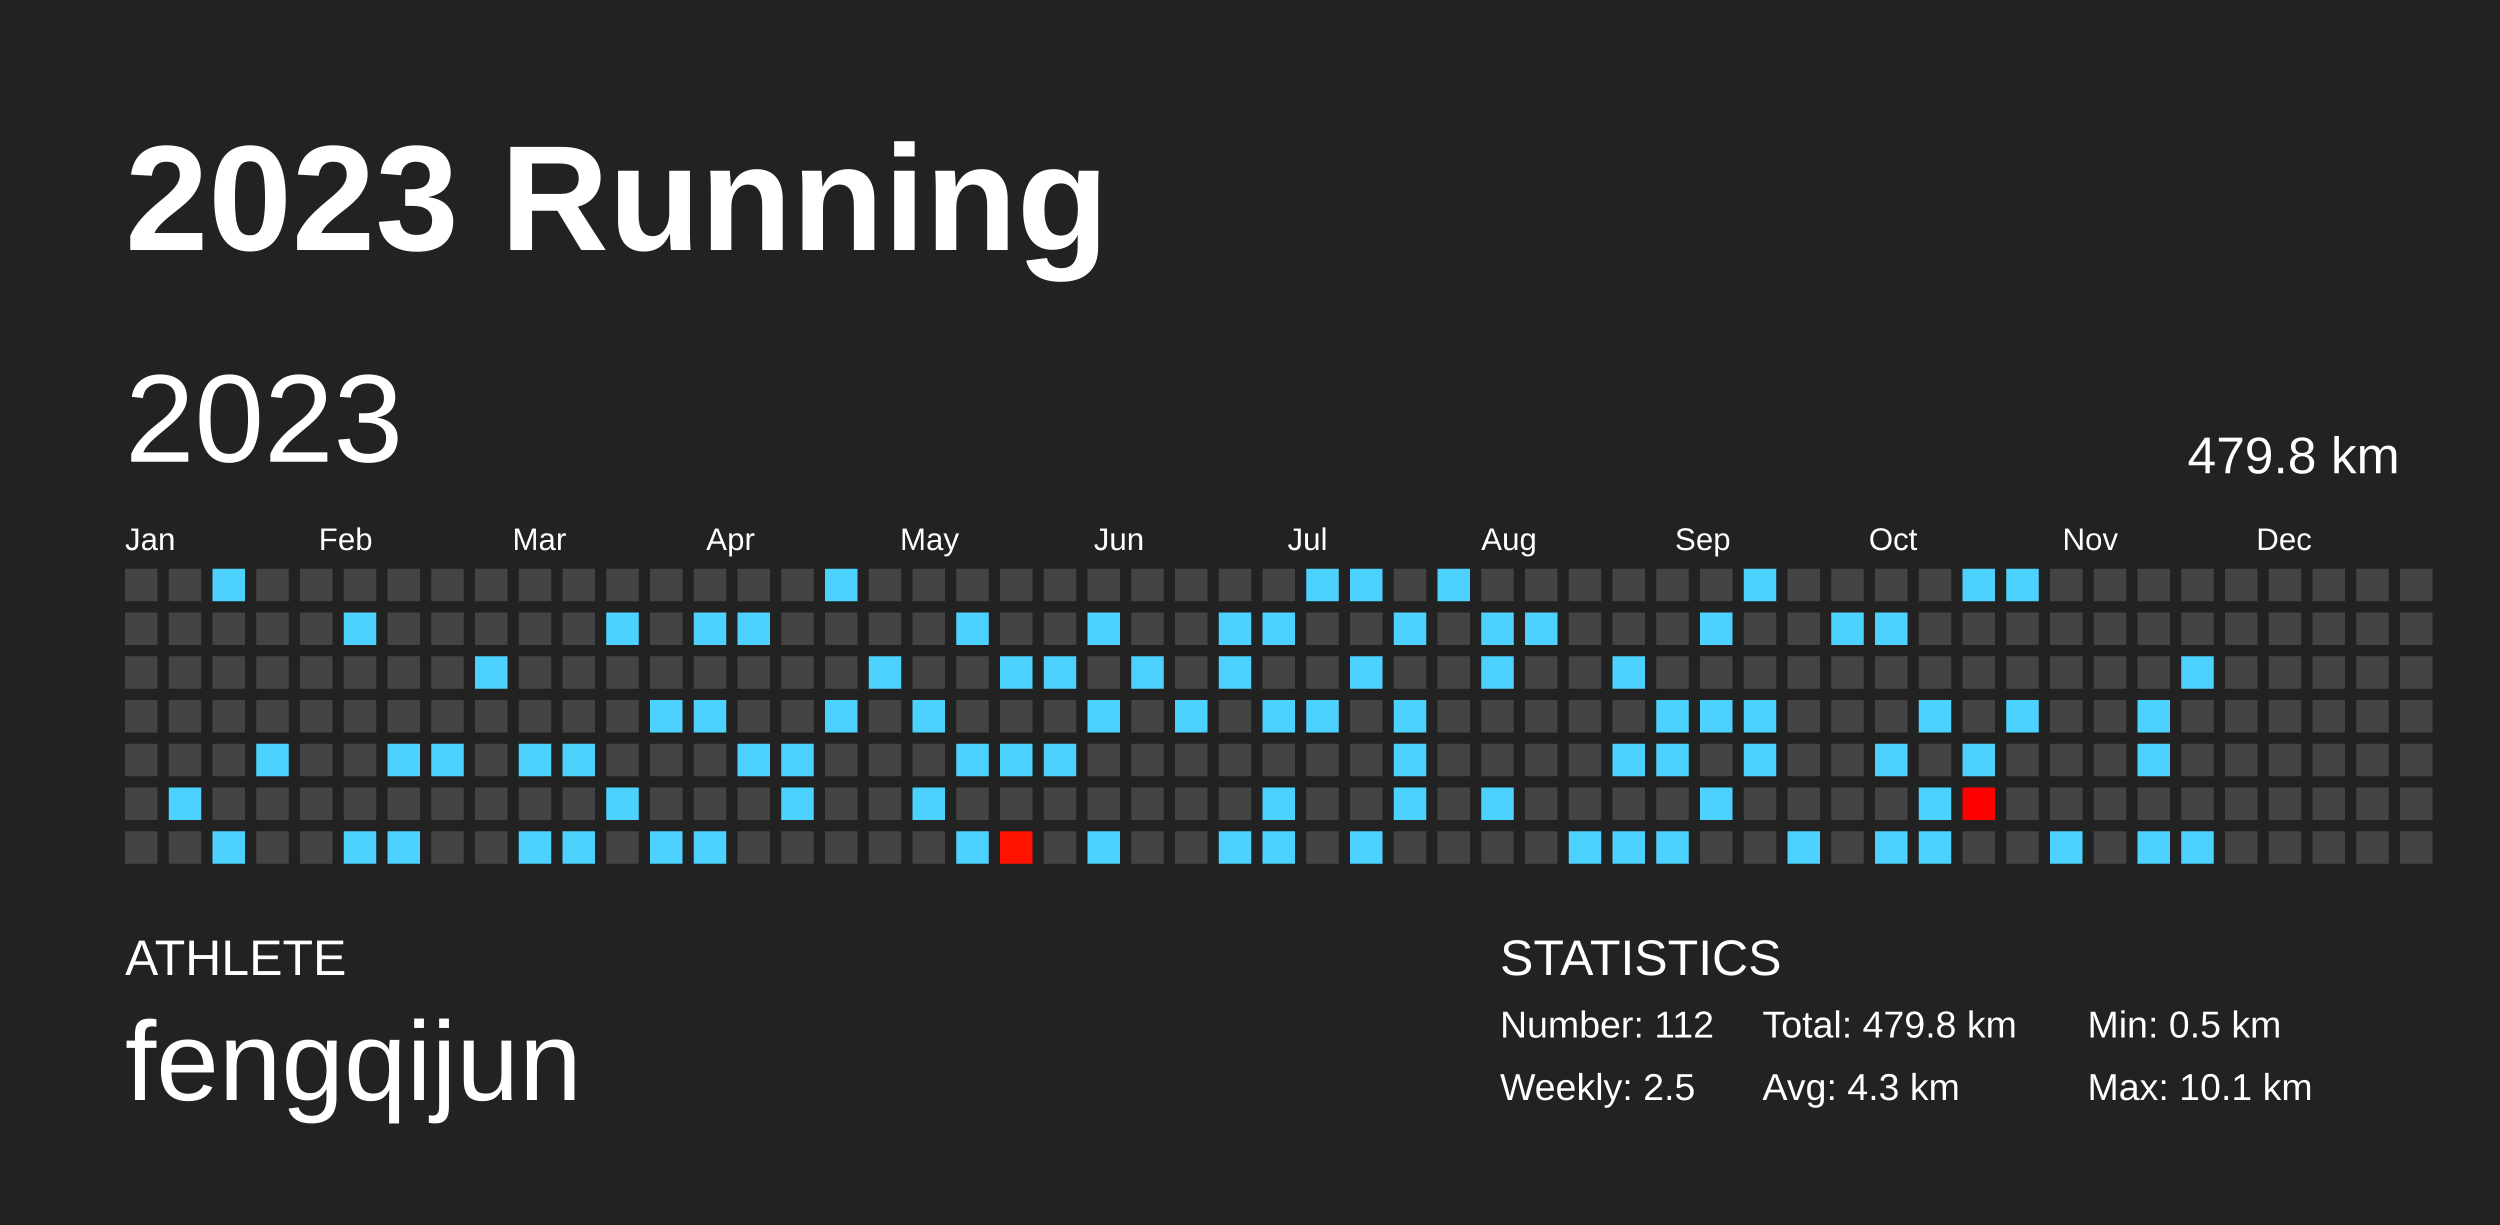
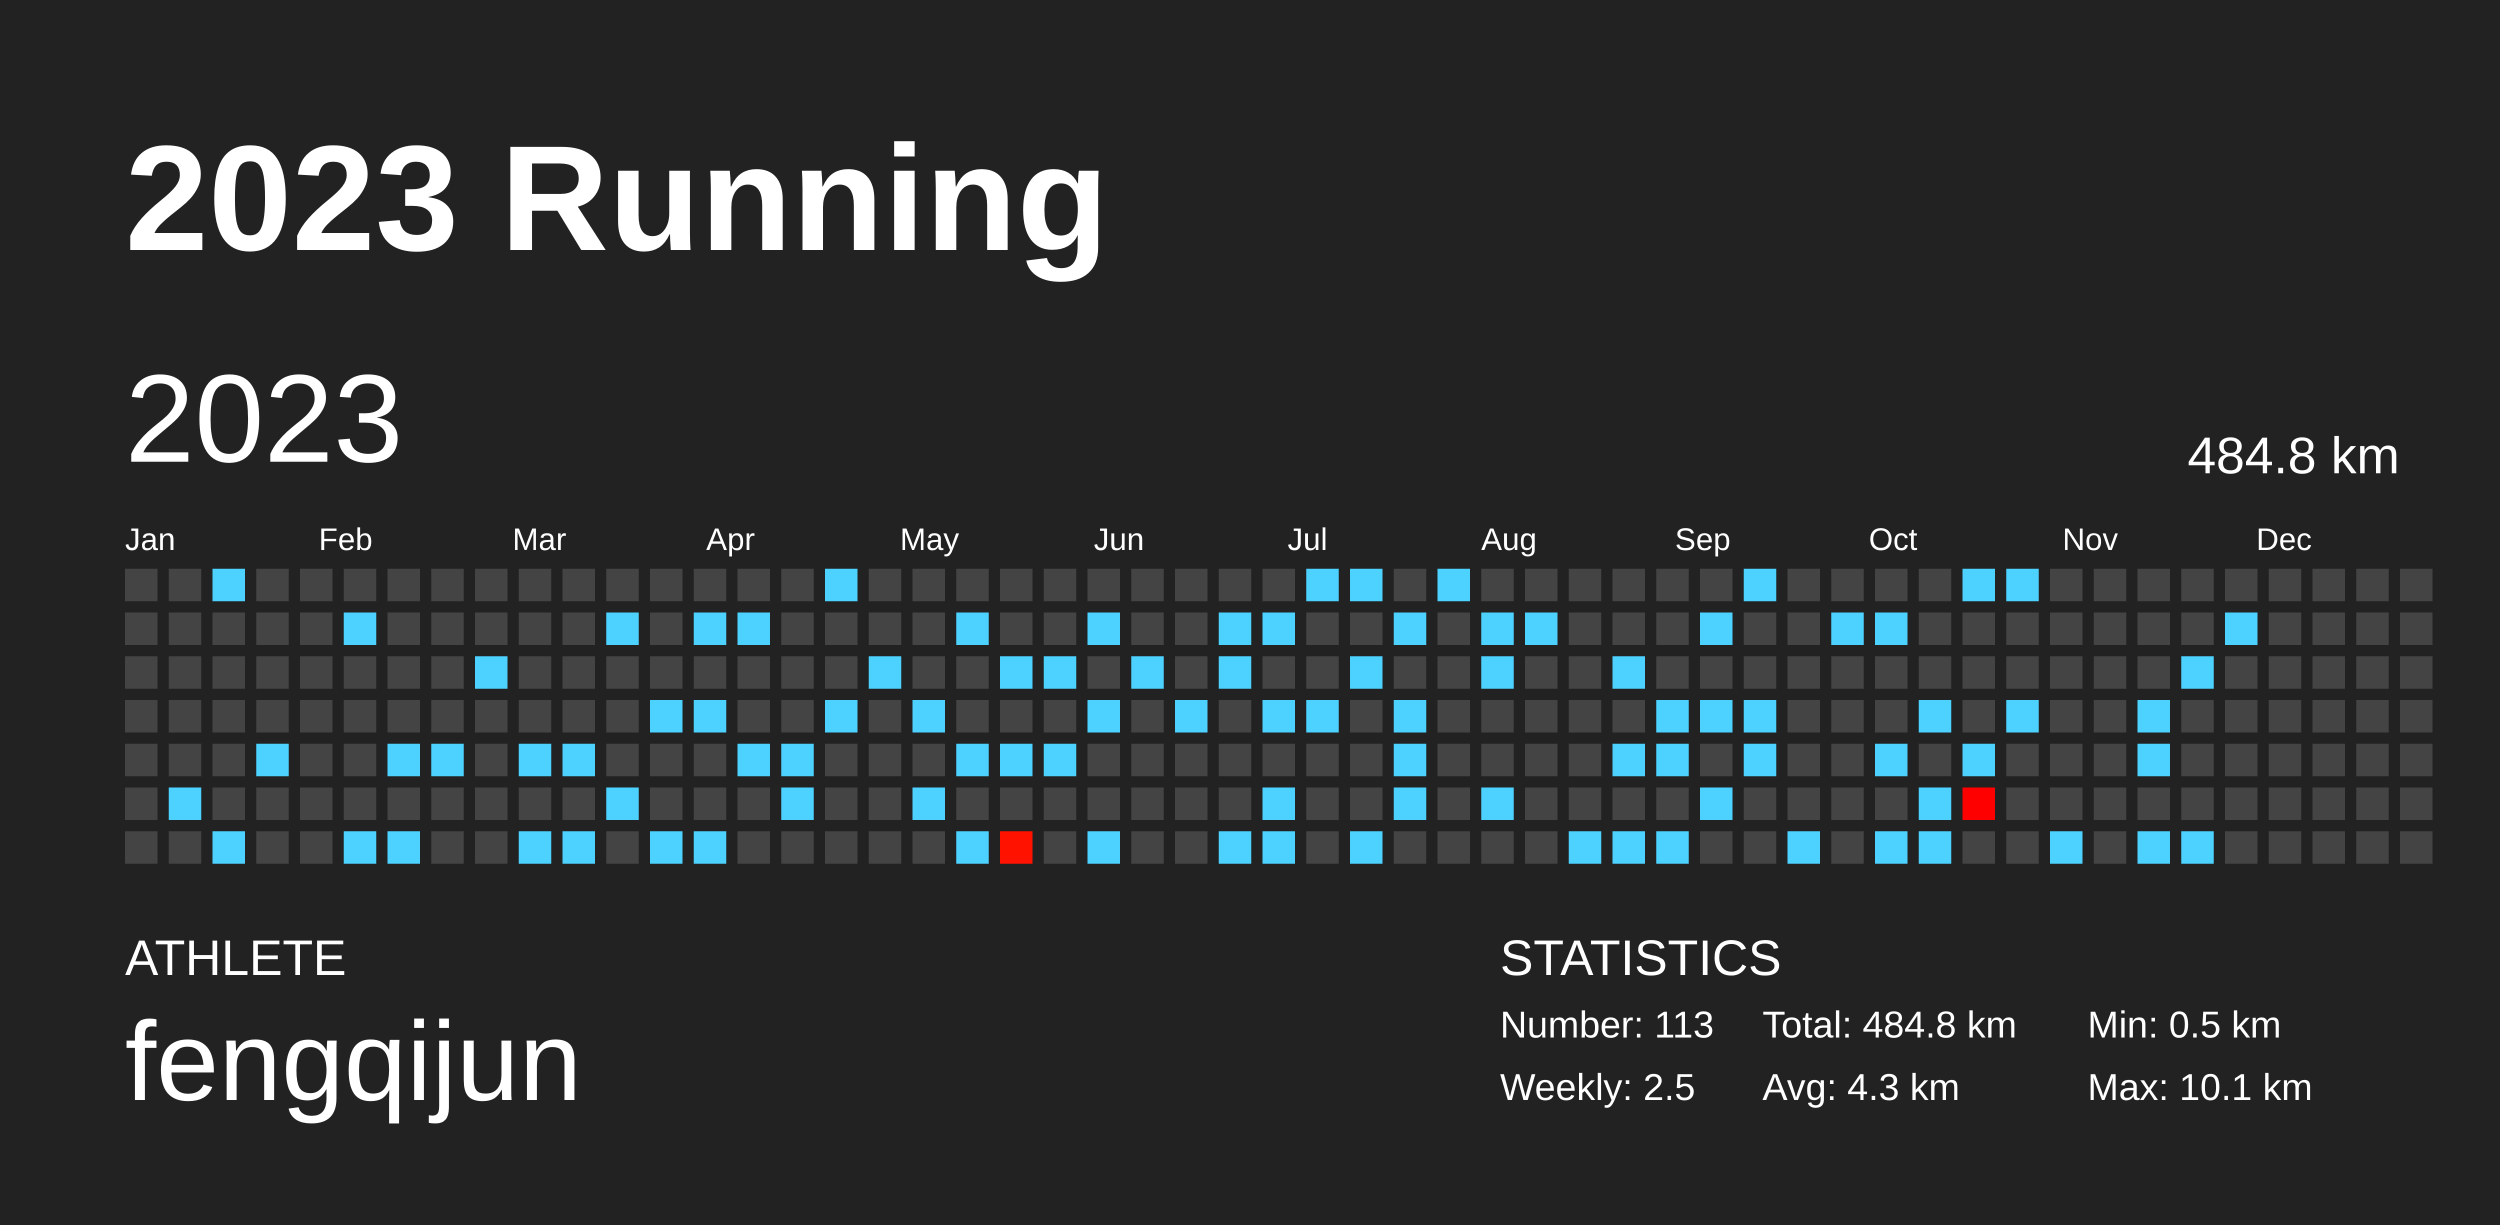
<svg xmlns="http://www.w3.org/2000/svg" baseProfile="full" height="98mm" version="1.1" viewBox="0,0,200,98" width="200mm">
  <defs />
  <rect fill="#222222" height="98" width="200" x="0" y="0" />
  <text fill="#FFFFFF" style="font-size:12px; font-family:Arial; font-weight:bold;" x="10" y="20">2023 Running</text>
  <text fill="#FFFFFF" style="font-size:4px; font-family:Arial" x="10" y="78">ATHLETE</text>
  <text fill="#FFFFFF" style="font-size:9px; font-family:Arial" x="10" y="88">fengqijun</text>
  <text fill="#FFFFFF" style="font-size:4px; font-family:Arial" x="120" y="78">STATISTICS</text>
-   <text fill="#FFFFFF" style="font-size:3px; font-family:Arial" x="120" y="83">Number: 112</text>
+   <text fill="#FFFFFF" style="font-size:3px; font-family:Arial" x="120" y="83">Number: 113</text>
  <text fill="#FFFFFF" style="font-size:3px; font-family:Arial" x="120" y="88">Weekly: 2.5</text>
-   <text fill="#FFFFFF" style="font-size:3px; font-family:Arial" x="141" y="83">Total: 479.8 km</text>
+   <text fill="#FFFFFF" style="font-size:3px; font-family:Arial" x="141" y="83">Total: 484.8 km</text>
  <text fill="#FFFFFF" style="font-size:3px; font-family:Arial" x="141" y="88">Avg: 4.3 km</text>
  <text fill="#FFFFFF" style="font-size:3px; font-family:Arial" x="167" y="83">Min: 0.5 km</text>
  <text fill="#FFFFFF" style="font-size:3px; font-family:Arial" x="167" y="88">Max: 10.1 km</text>
  <text dominant-baseline="hanging" fill="#FFFFFF" style="font-size:10.0px; font-family:Arial;" x="10" y="30">2023</text>
-   <text dominant-baseline="hanging" fill="#FFFFFF" style="font-size:4.125px; font-family:Arial;" x="175" y="35">479.8 km</text>
+   <text dominant-baseline="hanging" fill="#FFFFFF" style="font-size:4.125px; font-family:Arial;" x="175" y="35">484.8 km</text>
  <text fill="#FFFFFF" style="font-size:2.5px; font-family:Arial" x="10.0" y="44">Jan</text>
  <text fill="#FFFFFF" style="font-size:2.5px; font-family:Arial" x="25.5" y="44">Feb</text>
  <text fill="#FFFFFF" style="font-size:2.5px; font-family:Arial" x="41.0" y="44">Mar</text>
  <text fill="#FFFFFF" style="font-size:2.5px; font-family:Arial" x="56.5" y="44">Apr</text>
  <text fill="#FFFFFF" style="font-size:2.5px; font-family:Arial" x="72.0" y="44">May</text>
  <text fill="#FFFFFF" style="font-size:2.5px; font-family:Arial" x="87.5" y="44">Jun</text>
  <text fill="#FFFFFF" style="font-size:2.5px; font-family:Arial" x="103.0" y="44">Jul</text>
  <text fill="#FFFFFF" style="font-size:2.5px; font-family:Arial" x="118.5" y="44">Aug</text>
  <text fill="#FFFFFF" style="font-size:2.5px; font-family:Arial" x="134.0" y="44">Sep</text>
  <text fill="#FFFFFF" style="font-size:2.5px; font-family:Arial" x="149.5" y="44">Oct</text>
  <text fill="#FFFFFF" style="font-size:2.5px; font-family:Arial" x="165.0" y="44">Nov</text>
  <text fill="#FFFFFF" style="font-size:2.5px; font-family:Arial" x="180.5" y="44">Dec</text>
  <rect fill="#444444" height="2.6" width="2.6" x="10.0" y="45.5" />
  <rect fill="#444444" height="2.6" width="2.6" x="10.0" y="49.0" />
  <rect fill="#444444" height="2.6" width="2.6" x="10.0" y="52.5" />
  <rect fill="#444444" height="2.6" width="2.6" x="10.0" y="56.0" />
  <rect fill="#444444" height="2.6" width="2.6" x="10.0" y="59.5" />
  <rect fill="#444444" height="2.6" width="2.6" x="10.0" y="63.0" />
  <rect fill="#444444" height="2.6" width="2.6" x="10.0" y="66.5" />
  <rect fill="#444444" height="2.6" width="2.6" x="13.5" y="45.5" />
  <rect fill="#444444" height="2.6" width="2.6" x="13.5" y="49.0" />
  <rect fill="#444444" height="2.6" width="2.6" x="13.5" y="52.5" />
  <rect fill="#444444" height="2.6" width="2.6" x="13.5" y="56.0" />
  <rect fill="#444444" height="2.6" width="2.6" x="13.5" y="59.5" />
  <rect fill="#4dd2ff" height="2.6" width="2.6" x="13.5" y="63.0" />
  <rect fill="#444444" height="2.6" width="2.6" x="13.5" y="66.5" />
  <rect fill="#4dd2ff" height="2.6" width="2.6" x="17.0" y="45.5" />
  <rect fill="#444444" height="2.6" width="2.6" x="17.0" y="49.0" />
  <rect fill="#444444" height="2.6" width="2.6" x="17.0" y="52.5" />
  <rect fill="#444444" height="2.6" width="2.6" x="17.0" y="56.0" />
  <rect fill="#444444" height="2.6" width="2.6" x="17.0" y="59.5" />
  <rect fill="#444444" height="2.6" width="2.6" x="17.0" y="63.0" />
  <rect fill="#4dd2ff" height="2.6" width="2.6" x="17.0" y="66.5" />
  <rect fill="#444444" height="2.6" width="2.6" x="20.5" y="45.5" />
  <rect fill="#444444" height="2.6" width="2.6" x="20.5" y="49.0" />
  <rect fill="#444444" height="2.6" width="2.6" x="20.5" y="52.5" />
  <rect fill="#444444" height="2.6" width="2.6" x="20.5" y="56.0" />
  <rect fill="#4dd2ff" height="2.6" width="2.6" x="20.5" y="59.5" />
  <rect fill="#444444" height="2.6" width="2.6" x="20.5" y="63.0" />
  <rect fill="#444444" height="2.6" width="2.6" x="20.5" y="66.5" />
  <rect fill="#444444" height="2.6" width="2.6" x="24.0" y="45.5" />
  <rect fill="#444444" height="2.6" width="2.6" x="24.0" y="49.0" />
  <rect fill="#444444" height="2.6" width="2.6" x="24.0" y="52.5" />
  <rect fill="#444444" height="2.6" width="2.6" x="24.0" y="56.0" />
  <rect fill="#444444" height="2.6" width="2.6" x="24.0" y="59.5" />
  <rect fill="#444444" height="2.6" width="2.6" x="24.0" y="63.0" />
  <rect fill="#444444" height="2.6" width="2.6" x="24.0" y="66.5" />
  <rect fill="#444444" height="2.6" width="2.6" x="27.5" y="45.5" />
  <rect fill="#4dd2ff" height="2.6" width="2.6" x="27.5" y="49.0" />
  <rect fill="#444444" height="2.6" width="2.6" x="27.5" y="52.5" />
  <rect fill="#444444" height="2.6" width="2.6" x="27.5" y="56.0" />
  <rect fill="#444444" height="2.6" width="2.6" x="27.5" y="59.5" />
  <rect fill="#444444" height="2.6" width="2.6" x="27.5" y="63.0" />
  <rect fill="#4dd2ff" height="2.6" width="2.6" x="27.5" y="66.5" />
  <rect fill="#444444" height="2.6" width="2.6" x="31.0" y="45.5" />
  <rect fill="#444444" height="2.6" width="2.6" x="31.0" y="49.0" />
  <rect fill="#444444" height="2.6" width="2.6" x="31.0" y="52.5" />
  <rect fill="#444444" height="2.6" width="2.6" x="31.0" y="56.0" />
  <rect fill="#4dd2ff" height="2.6" width="2.6" x="31.0" y="59.5" />
  <rect fill="#444444" height="2.6" width="2.6" x="31.0" y="63.0" />
  <rect fill="#4dd2ff" height="2.6" width="2.6" x="31.0" y="66.5" />
  <rect fill="#444444" height="2.6" width="2.6" x="34.5" y="45.5" />
  <rect fill="#444444" height="2.6" width="2.6" x="34.5" y="49.0" />
  <rect fill="#444444" height="2.6" width="2.6" x="34.5" y="52.5" />
  <rect fill="#444444" height="2.6" width="2.6" x="34.5" y="56.0" />
  <rect fill="#4dd2ff" height="2.6" width="2.6" x="34.5" y="59.5" />
  <rect fill="#444444" height="2.6" width="2.6" x="34.5" y="63.0" />
  <rect fill="#444444" height="2.6" width="2.6" x="34.5" y="66.5" />
  <rect fill="#444444" height="2.6" width="2.6" x="38.0" y="45.5" />
  <rect fill="#444444" height="2.6" width="2.6" x="38.0" y="49.0" />
  <rect fill="#4dd2ff" height="2.6" width="2.6" x="38.0" y="52.5" />
  <rect fill="#444444" height="2.6" width="2.6" x="38.0" y="56.0" />
  <rect fill="#444444" height="2.6" width="2.6" x="38.0" y="59.5" />
  <rect fill="#444444" height="2.6" width="2.6" x="38.0" y="63.0" />
  <rect fill="#444444" height="2.6" width="2.6" x="38.0" y="66.5" />
  <rect fill="#444444" height="2.6" width="2.6" x="41.5" y="45.5" />
  <rect fill="#444444" height="2.6" width="2.6" x="41.5" y="49.0" />
  <rect fill="#444444" height="2.6" width="2.6" x="41.5" y="52.5" />
  <rect fill="#444444" height="2.6" width="2.6" x="41.5" y="56.0" />
  <rect fill="#4dd2ff" height="2.6" width="2.6" x="41.5" y="59.5" />
  <rect fill="#444444" height="2.6" width="2.6" x="41.5" y="63.0" />
  <rect fill="#4dd2ff" height="2.6" width="2.6" x="41.5" y="66.5" />
  <rect fill="#444444" height="2.6" width="2.6" x="45.0" y="45.5" />
  <rect fill="#444444" height="2.6" width="2.6" x="45.0" y="49.0" />
  <rect fill="#444444" height="2.6" width="2.6" x="45.0" y="52.5" />
  <rect fill="#444444" height="2.6" width="2.6" x="45.0" y="56.0" />
  <rect fill="#4dd2ff" height="2.6" width="2.6" x="45.0" y="59.5" />
  <rect fill="#444444" height="2.6" width="2.6" x="45.0" y="63.0" />
  <rect fill="#4dd2ff" height="2.6" width="2.6" x="45.0" y="66.5" />
  <rect fill="#444444" height="2.6" width="2.6" x="48.5" y="45.5" />
  <rect fill="#4dd2ff" height="2.6" width="2.6" x="48.5" y="49.0" />
  <rect fill="#444444" height="2.6" width="2.6" x="48.5" y="52.5" />
  <rect fill="#444444" height="2.6" width="2.6" x="48.5" y="56.0" />
  <rect fill="#444444" height="2.6" width="2.6" x="48.5" y="59.5" />
  <rect fill="#4dd2ff" height="2.6" width="2.6" x="48.5" y="63.0" />
  <rect fill="#444444" height="2.6" width="2.6" x="48.5" y="66.5" />
  <rect fill="#444444" height="2.6" width="2.6" x="52.0" y="45.5" />
  <rect fill="#444444" height="2.6" width="2.6" x="52.0" y="49.0" />
  <rect fill="#444444" height="2.6" width="2.6" x="52.0" y="52.5" />
  <rect fill="#4dd2ff" height="2.6" width="2.6" x="52.0" y="56.0" />
  <rect fill="#444444" height="2.6" width="2.6" x="52.0" y="59.5" />
  <rect fill="#444444" height="2.6" width="2.6" x="52.0" y="63.0" />
  <rect fill="#4dd2ff" height="2.6" width="2.6" x="52.0" y="66.5" />
  <rect fill="#444444" height="2.6" width="2.6" x="55.5" y="45.5" />
  <rect fill="#4dd2ff" height="2.6" width="2.6" x="55.5" y="49.0" />
  <rect fill="#444444" height="2.6" width="2.6" x="55.5" y="52.5" />
  <rect fill="#4dd2ff" height="2.6" width="2.6" x="55.5" y="56.0" />
  <rect fill="#444444" height="2.6" width="2.6" x="55.5" y="59.5" />
  <rect fill="#444444" height="2.6" width="2.6" x="55.5" y="63.0" />
  <rect fill="#4dd2ff" height="2.6" width="2.6" x="55.5" y="66.5" />
  <rect fill="#444444" height="2.6" width="2.6" x="59.0" y="45.5" />
  <rect fill="#4dd2ff" height="2.6" width="2.6" x="59.0" y="49.0" />
  <rect fill="#444444" height="2.6" width="2.6" x="59.0" y="52.5" />
  <rect fill="#444444" height="2.6" width="2.6" x="59.0" y="56.0" />
  <rect fill="#4dd2ff" height="2.6" width="2.6" x="59.0" y="59.5" />
  <rect fill="#444444" height="2.6" width="2.6" x="59.0" y="63.0" />
  <rect fill="#444444" height="2.6" width="2.6" x="59.0" y="66.5" />
  <rect fill="#444444" height="2.6" width="2.6" x="62.5" y="45.5" />
  <rect fill="#444444" height="2.6" width="2.6" x="62.5" y="49.0" />
  <rect fill="#444444" height="2.6" width="2.6" x="62.5" y="52.5" />
  <rect fill="#444444" height="2.6" width="2.6" x="62.5" y="56.0" />
  <rect fill="#4dd2ff" height="2.6" width="2.6" x="62.5" y="59.5" />
  <rect fill="#4dd2ff" height="2.6" width="2.6" x="62.5" y="63.0" />
  <rect fill="#444444" height="2.6" width="2.6" x="62.5" y="66.5" />
  <rect fill="#4dd2ff" height="2.6" width="2.6" x="66.0" y="45.5" />
  <rect fill="#444444" height="2.6" width="2.6" x="66.0" y="49.0" />
  <rect fill="#444444" height="2.6" width="2.6" x="66.0" y="52.5" />
  <rect fill="#4dd2ff" height="2.6" width="2.6" x="66.0" y="56.0" />
  <rect fill="#444444" height="2.6" width="2.6" x="66.0" y="59.5" />
  <rect fill="#444444" height="2.6" width="2.6" x="66.0" y="63.0" />
  <rect fill="#444444" height="2.6" width="2.6" x="66.0" y="66.5" />
  <rect fill="#444444" height="2.6" width="2.6" x="69.5" y="45.5" />
  <rect fill="#444444" height="2.6" width="2.6" x="69.5" y="49.0" />
  <rect fill="#4dd2ff" height="2.6" width="2.6" x="69.5" y="52.5" />
  <rect fill="#444444" height="2.6" width="2.6" x="69.5" y="56.0" />
  <rect fill="#444444" height="2.6" width="2.6" x="69.5" y="59.5" />
  <rect fill="#444444" height="2.6" width="2.6" x="69.5" y="63.0" />
  <rect fill="#444444" height="2.6" width="2.6" x="69.5" y="66.5" />
  <rect fill="#444444" height="2.6" width="2.6" x="73.0" y="45.5" />
  <rect fill="#444444" height="2.6" width="2.6" x="73.0" y="49.0" />
  <rect fill="#444444" height="2.6" width="2.6" x="73.0" y="52.5" />
  <rect fill="#4dd2ff" height="2.6" width="2.6" x="73.0" y="56.0" />
  <rect fill="#444444" height="2.6" width="2.6" x="73.0" y="59.5" />
  <rect fill="#4dd2ff" height="2.6" width="2.6" x="73.0" y="63.0" />
  <rect fill="#444444" height="2.6" width="2.6" x="73.0" y="66.5" />
  <rect fill="#444444" height="2.6" width="2.6" x="76.5" y="45.5" />
  <rect fill="#4dd2ff" height="2.6" width="2.6" x="76.5" y="49.0" />
  <rect fill="#444444" height="2.6" width="2.6" x="76.5" y="52.5" />
  <rect fill="#444444" height="2.6" width="2.6" x="76.5" y="56.0" />
  <rect fill="#4dd2ff" height="2.6" width="2.6" x="76.5" y="59.5" />
  <rect fill="#444444" height="2.6" width="2.6" x="76.5" y="63.0" />
  <rect fill="#4dd2ff" height="2.6" width="2.6" x="76.5" y="66.5" />
  <rect fill="#444444" height="2.6" width="2.6" x="80.0" y="45.5" />
  <rect fill="#444444" height="2.6" width="2.6" x="80.0" y="49.0" />
  <rect fill="#4dd2ff" height="2.6" width="2.6" x="80.0" y="52.5" />
  <rect fill="#444444" height="2.6" width="2.6" x="80.0" y="56.0" />
  <rect fill="#4dd2ff" height="2.6" width="2.6" x="80.0" y="59.5" />
  <rect fill="#444444" height="2.6" width="2.6" x="80.0" y="63.0" />
  <rect fill="#ff1200" height="2.6" width="2.6" x="80.0" y="66.5" />
  <rect fill="#444444" height="2.6" width="2.6" x="83.5" y="45.5" />
  <rect fill="#444444" height="2.6" width="2.6" x="83.5" y="49.0" />
  <rect fill="#4dd2ff" height="2.6" width="2.6" x="83.5" y="52.5" />
  <rect fill="#444444" height="2.6" width="2.6" x="83.5" y="56.0" />
  <rect fill="#4dd2ff" height="2.6" width="2.6" x="83.5" y="59.5" />
  <rect fill="#444444" height="2.6" width="2.6" x="83.5" y="63.0" />
  <rect fill="#444444" height="2.6" width="2.6" x="83.5" y="66.5" />
  <rect fill="#444444" height="2.6" width="2.6" x="87.0" y="45.5" />
  <rect fill="#4dd2ff" height="2.6" width="2.6" x="87.0" y="49.0" />
  <rect fill="#444444" height="2.6" width="2.6" x="87.0" y="52.5" />
  <rect fill="#4dd2ff" height="2.6" width="2.6" x="87.0" y="56.0" />
  <rect fill="#444444" height="2.6" width="2.6" x="87.0" y="59.5" />
  <rect fill="#444444" height="2.6" width="2.6" x="87.0" y="63.0" />
  <rect fill="#4dd2ff" height="2.6" width="2.6" x="87.0" y="66.5" />
  <rect fill="#444444" height="2.6" width="2.6" x="90.5" y="45.5" />
  <rect fill="#444444" height="2.6" width="2.6" x="90.5" y="49.0" />
  <rect fill="#4dd2ff" height="2.6" width="2.6" x="90.5" y="52.5" />
  <rect fill="#444444" height="2.6" width="2.6" x="90.5" y="56.0" />
  <rect fill="#444444" height="2.6" width="2.6" x="90.5" y="59.5" />
  <rect fill="#444444" height="2.6" width="2.6" x="90.5" y="63.0" />
  <rect fill="#444444" height="2.6" width="2.6" x="90.5" y="66.5" />
  <rect fill="#444444" height="2.6" width="2.6" x="94.0" y="45.5" />
  <rect fill="#444444" height="2.6" width="2.6" x="94.0" y="49.0" />
  <rect fill="#444444" height="2.6" width="2.6" x="94.0" y="52.5" />
  <rect fill="#4dd2ff" height="2.6" width="2.6" x="94.0" y="56.0" />
  <rect fill="#444444" height="2.6" width="2.6" x="94.0" y="59.5" />
  <rect fill="#444444" height="2.6" width="2.6" x="94.0" y="63.0" />
  <rect fill="#444444" height="2.6" width="2.6" x="94.0" y="66.5" />
  <rect fill="#444444" height="2.6" width="2.6" x="97.5" y="45.5" />
  <rect fill="#4dd2ff" height="2.6" width="2.6" x="97.5" y="49.0" />
  <rect fill="#4dd2ff" height="2.6" width="2.6" x="97.5" y="52.5" />
  <rect fill="#444444" height="2.6" width="2.6" x="97.5" y="56.0" />
  <rect fill="#444444" height="2.6" width="2.6" x="97.5" y="59.5" />
  <rect fill="#444444" height="2.6" width="2.6" x="97.5" y="63.0" />
  <rect fill="#4dd2ff" height="2.6" width="2.6" x="97.5" y="66.5" />
  <rect fill="#444444" height="2.6" width="2.6" x="101.0" y="45.5" />
  <rect fill="#4dd2ff" height="2.6" width="2.6" x="101.0" y="49.0" />
  <rect fill="#444444" height="2.6" width="2.6" x="101.0" y="52.5" />
  <rect fill="#4dd2ff" height="2.6" width="2.6" x="101.0" y="56.0" />
  <rect fill="#444444" height="2.6" width="2.6" x="101.0" y="59.5" />
  <rect fill="#4dd2ff" height="2.6" width="2.6" x="101.0" y="63.0" />
  <rect fill="#4dd2ff" height="2.6" width="2.6" x="101.0" y="66.5" />
  <rect fill="#4dd2ff" height="2.6" width="2.6" x="104.5" y="45.5" />
  <rect fill="#444444" height="2.6" width="2.6" x="104.5" y="49.0" />
  <rect fill="#444444" height="2.6" width="2.6" x="104.5" y="52.5" />
  <rect fill="#4dd2ff" height="2.6" width="2.6" x="104.5" y="56.0" />
  <rect fill="#444444" height="2.6" width="2.6" x="104.5" y="59.5" />
  <rect fill="#444444" height="2.6" width="2.6" x="104.5" y="63.0" />
  <rect fill="#444444" height="2.6" width="2.6" x="104.5" y="66.5" />
  <rect fill="#4dd2ff" height="2.6" width="2.6" x="108.0" y="45.5" />
  <rect fill="#444444" height="2.6" width="2.6" x="108.0" y="49.0" />
  <rect fill="#4dd2ff" height="2.6" width="2.6" x="108.0" y="52.5" />
  <rect fill="#444444" height="2.6" width="2.6" x="108.0" y="56.0" />
  <rect fill="#444444" height="2.6" width="2.6" x="108.0" y="59.5" />
  <rect fill="#444444" height="2.6" width="2.6" x="108.0" y="63.0" />
  <rect fill="#4dd2ff" height="2.6" width="2.6" x="108.0" y="66.5" />
  <rect fill="#444444" height="2.6" width="2.6" x="111.5" y="45.5" />
  <rect fill="#4dd2ff" height="2.6" width="2.6" x="111.5" y="49.0" />
  <rect fill="#444444" height="2.6" width="2.6" x="111.5" y="52.5" />
  <rect fill="#4dd2ff" height="2.6" width="2.6" x="111.5" y="56.0" />
  <rect fill="#4dd2ff" height="2.6" width="2.6" x="111.5" y="59.5" />
  <rect fill="#4dd2ff" height="2.6" width="2.6" x="111.5" y="63.0" />
  <rect fill="#444444" height="2.6" width="2.6" x="111.5" y="66.5" />
  <rect fill="#4dd2ff" height="2.6" width="2.6" x="115.0" y="45.5" />
  <rect fill="#444444" height="2.6" width="2.6" x="115.0" y="49.0" />
  <rect fill="#444444" height="2.6" width="2.6" x="115.0" y="52.5" />
  <rect fill="#444444" height="2.6" width="2.6" x="115.0" y="56.0" />
  <rect fill="#444444" height="2.6" width="2.6" x="115.0" y="59.5" />
  <rect fill="#444444" height="2.6" width="2.6" x="115.0" y="63.0" />
  <rect fill="#444444" height="2.6" width="2.6" x="115.0" y="66.5" />
  <rect fill="#444444" height="2.6" width="2.6" x="118.5" y="45.5" />
  <rect fill="#4dd2ff" height="2.6" width="2.6" x="118.5" y="49.0" />
  <rect fill="#4dd2ff" height="2.6" width="2.6" x="118.5" y="52.5" />
  <rect fill="#444444" height="2.6" width="2.6" x="118.5" y="56.0" />
  <rect fill="#444444" height="2.6" width="2.6" x="118.5" y="59.5" />
  <rect fill="#4dd2ff" height="2.6" width="2.6" x="118.5" y="63.0" />
  <rect fill="#444444" height="2.6" width="2.6" x="118.5" y="66.5" />
  <rect fill="#444444" height="2.6" width="2.6" x="122.0" y="45.5" />
  <rect fill="#4dd2ff" height="2.6" width="2.6" x="122.0" y="49.0" />
  <rect fill="#444444" height="2.6" width="2.6" x="122.0" y="52.5" />
  <rect fill="#444444" height="2.6" width="2.6" x="122.0" y="56.0" />
  <rect fill="#444444" height="2.6" width="2.6" x="122.0" y="59.5" />
  <rect fill="#444444" height="2.6" width="2.6" x="122.0" y="63.0" />
  <rect fill="#444444" height="2.6" width="2.6" x="122.0" y="66.5" />
  <rect fill="#444444" height="2.6" width="2.6" x="125.5" y="45.5" />
  <rect fill="#444444" height="2.6" width="2.6" x="125.5" y="49.0" />
  <rect fill="#444444" height="2.6" width="2.6" x="125.5" y="52.5" />
  <rect fill="#444444" height="2.6" width="2.6" x="125.5" y="56.0" />
  <rect fill="#444444" height="2.6" width="2.6" x="125.5" y="59.5" />
  <rect fill="#444444" height="2.6" width="2.6" x="125.5" y="63.0" />
  <rect fill="#4dd2ff" height="2.6" width="2.6" x="125.5" y="66.5" />
  <rect fill="#444444" height="2.6" width="2.6" x="129.0" y="45.5" />
  <rect fill="#444444" height="2.6" width="2.6" x="129.0" y="49.0" />
  <rect fill="#4dd2ff" height="2.6" width="2.6" x="129.0" y="52.5" />
  <rect fill="#444444" height="2.6" width="2.6" x="129.0" y="56.0" />
  <rect fill="#4dd2ff" height="2.6" width="2.6" x="129.0" y="59.5" />
  <rect fill="#444444" height="2.6" width="2.6" x="129.0" y="63.0" />
  <rect fill="#4dd2ff" height="2.6" width="2.6" x="129.0" y="66.5" />
  <rect fill="#444444" height="2.6" width="2.6" x="132.5" y="45.5" />
  <rect fill="#444444" height="2.6" width="2.6" x="132.5" y="49.0" />
  <rect fill="#444444" height="2.6" width="2.6" x="132.5" y="52.5" />
  <rect fill="#4dd2ff" height="2.6" width="2.6" x="132.5" y="56.0" />
  <rect fill="#4dd2ff" height="2.6" width="2.6" x="132.5" y="59.5" />
  <rect fill="#444444" height="2.6" width="2.6" x="132.5" y="63.0" />
  <rect fill="#4dd2ff" height="2.6" width="2.6" x="132.5" y="66.5" />
  <rect fill="#444444" height="2.6" width="2.6" x="136.0" y="45.5" />
  <rect fill="#4dd2ff" height="2.6" width="2.6" x="136.0" y="49.0" />
  <rect fill="#444444" height="2.6" width="2.6" x="136.0" y="52.5" />
  <rect fill="#4dd2ff" height="2.6" width="2.6" x="136.0" y="56.0" />
  <rect fill="#444444" height="2.6" width="2.6" x="136.0" y="59.5" />
  <rect fill="#4dd2ff" height="2.6" width="2.6" x="136.0" y="63.0" />
  <rect fill="#444444" height="2.6" width="2.6" x="136.0" y="66.5" />
  <rect fill="#4dd2ff" height="2.6" width="2.6" x="139.5" y="45.5" />
  <rect fill="#444444" height="2.6" width="2.6" x="139.5" y="49.0" />
  <rect fill="#444444" height="2.6" width="2.6" x="139.5" y="52.5" />
  <rect fill="#4dd2ff" height="2.6" width="2.6" x="139.5" y="56.0" />
  <rect fill="#4dd2ff" height="2.6" width="2.6" x="139.5" y="59.5" />
  <rect fill="#444444" height="2.6" width="2.6" x="139.5" y="63.0" />
  <rect fill="#444444" height="2.6" width="2.6" x="139.5" y="66.5" />
  <rect fill="#444444" height="2.6" width="2.6" x="143.0" y="45.5" />
  <rect fill="#444444" height="2.6" width="2.6" x="143.0" y="49.0" />
  <rect fill="#444444" height="2.6" width="2.6" x="143.0" y="52.5" />
  <rect fill="#444444" height="2.6" width="2.6" x="143.0" y="56.0" />
  <rect fill="#444444" height="2.6" width="2.6" x="143.0" y="59.5" />
  <rect fill="#444444" height="2.6" width="2.6" x="143.0" y="63.0" />
  <rect fill="#4dd2ff" height="2.6" width="2.6" x="143.0" y="66.5" />
  <rect fill="#444444" height="2.6" width="2.6" x="146.5" y="45.5" />
  <rect fill="#4dd2ff" height="2.6" width="2.6" x="146.5" y="49.0" />
  <rect fill="#444444" height="2.6" width="2.6" x="146.5" y="52.5" />
  <rect fill="#444444" height="2.6" width="2.6" x="146.5" y="56.0" />
  <rect fill="#444444" height="2.6" width="2.6" x="146.5" y="59.5" />
  <rect fill="#444444" height="2.6" width="2.6" x="146.5" y="63.0" />
  <rect fill="#444444" height="2.6" width="2.6" x="146.5" y="66.5" />
  <rect fill="#444444" height="2.6" width="2.6" x="150.0" y="45.5" />
  <rect fill="#4dd2ff" height="2.6" width="2.6" x="150.0" y="49.0" />
  <rect fill="#444444" height="2.6" width="2.6" x="150.0" y="52.5" />
  <rect fill="#444444" height="2.6" width="2.6" x="150.0" y="56.0" />
  <rect fill="#4dd2ff" height="2.6" width="2.6" x="150.0" y="59.5" />
  <rect fill="#444444" height="2.6" width="2.6" x="150.0" y="63.0" />
  <rect fill="#4dd2ff" height="2.6" width="2.6" x="150.0" y="66.5" />
  <rect fill="#444444" height="2.6" width="2.6" x="153.5" y="45.5" />
  <rect fill="#444444" height="2.6" width="2.6" x="153.5" y="49.0" />
  <rect fill="#444444" height="2.6" width="2.6" x="153.5" y="52.5" />
  <rect fill="#4dd2ff" height="2.6" width="2.6" x="153.5" y="56.0" />
  <rect fill="#444444" height="2.6" width="2.6" x="153.5" y="59.5" />
  <rect fill="#4dd2ff" height="2.6" width="2.6" x="153.5" y="63.0" />
  <rect fill="#4dd2ff" height="2.6" width="2.6" x="153.5" y="66.5" />
  <rect fill="#4dd2ff" height="2.6" width="2.6" x="157.0" y="45.5" />
  <rect fill="#444444" height="2.6" width="2.6" x="157.0" y="49.0" />
  <rect fill="#444444" height="2.6" width="2.6" x="157.0" y="52.5" />
  <rect fill="#444444" height="2.6" width="2.6" x="157.0" y="56.0" />
  <rect fill="#4dd2ff" height="2.6" width="2.6" x="157.0" y="59.5" />
  <rect fill="#ff0000" height="2.6" width="2.6" x="157.0" y="63.0" />
  <rect fill="#444444" height="2.6" width="2.6" x="157.0" y="66.5" />
  <rect fill="#4dd2ff" height="2.6" width="2.6" x="160.5" y="45.5" />
  <rect fill="#444444" height="2.6" width="2.6" x="160.5" y="49.0" />
  <rect fill="#444444" height="2.6" width="2.6" x="160.5" y="52.5" />
  <rect fill="#4dd2ff" height="2.6" width="2.6" x="160.5" y="56.0" />
  <rect fill="#444444" height="2.6" width="2.6" x="160.5" y="59.5" />
  <rect fill="#444444" height="2.6" width="2.6" x="160.5" y="63.0" />
  <rect fill="#444444" height="2.6" width="2.6" x="160.5" y="66.5" />
  <rect fill="#444444" height="2.6" width="2.6" x="164.0" y="45.5" />
  <rect fill="#444444" height="2.6" width="2.6" x="164.0" y="49.0" />
  <rect fill="#444444" height="2.6" width="2.6" x="164.0" y="52.5" />
  <rect fill="#444444" height="2.6" width="2.6" x="164.0" y="56.0" />
  <rect fill="#444444" height="2.6" width="2.6" x="164.0" y="59.5" />
  <rect fill="#444444" height="2.6" width="2.6" x="164.0" y="63.0" />
  <rect fill="#4dd2ff" height="2.6" width="2.6" x="164.0" y="66.5" />
  <rect fill="#444444" height="2.6" width="2.6" x="167.5" y="45.5" />
  <rect fill="#444444" height="2.6" width="2.6" x="167.5" y="49.0" />
  <rect fill="#444444" height="2.6" width="2.6" x="167.5" y="52.5" />
  <rect fill="#444444" height="2.6" width="2.6" x="167.5" y="56.0" />
  <rect fill="#444444" height="2.6" width="2.6" x="167.5" y="59.5" />
  <rect fill="#444444" height="2.6" width="2.6" x="167.5" y="63.0" />
  <rect fill="#444444" height="2.6" width="2.6" x="167.5" y="66.5" />
  <rect fill="#444444" height="2.6" width="2.6" x="171.0" y="45.5" />
  <rect fill="#444444" height="2.6" width="2.6" x="171.0" y="49.0" />
  <rect fill="#444444" height="2.6" width="2.6" x="171.0" y="52.5" />
  <rect fill="#4dd2ff" height="2.6" width="2.6" x="171.0" y="56.0" />
  <rect fill="#4dd2ff" height="2.6" width="2.6" x="171.0" y="59.5" />
  <rect fill="#444444" height="2.6" width="2.6" x="171.0" y="63.0" />
  <rect fill="#4dd2ff" height="2.6" width="2.6" x="171.0" y="66.5" />
  <rect fill="#444444" height="2.6" width="2.6" x="174.5" y="45.5" />
  <rect fill="#444444" height="2.6" width="2.6" x="174.5" y="49.0" />
  <rect fill="#4dd2ff" height="2.6" width="2.6" x="174.5" y="52.5" />
  <rect fill="#444444" height="2.6" width="2.6" x="174.5" y="56.0" />
  <rect fill="#444444" height="2.6" width="2.6" x="174.5" y="59.5" />
  <rect fill="#444444" height="2.6" width="2.6" x="174.5" y="63.0" />
  <rect fill="#4dd2ff" height="2.6" width="2.6" x="174.5" y="66.5" />
  <rect fill="#444444" height="2.6" width="2.6" x="178.0" y="45.5" />
-   <rect fill="#444444" height="2.6" width="2.6" x="178.0" y="49.0" />
+   <rect fill="#4dd2ff" height="2.6" width="2.6" x="178.0" y="49.0" />
  <rect fill="#444444" height="2.6" width="2.6" x="178.0" y="52.5" />
  <rect fill="#444444" height="2.6" width="2.6" x="178.0" y="56.0" />
  <rect fill="#444444" height="2.6" width="2.6" x="178.0" y="59.5" />
  <rect fill="#444444" height="2.6" width="2.6" x="178.0" y="63.0" />
  <rect fill="#444444" height="2.6" width="2.6" x="178.0" y="66.5" />
  <rect fill="#444444" height="2.6" width="2.6" x="181.5" y="45.5" />
  <rect fill="#444444" height="2.6" width="2.6" x="181.5" y="49.0" />
  <rect fill="#444444" height="2.6" width="2.6" x="181.5" y="52.5" />
  <rect fill="#444444" height="2.6" width="2.6" x="181.5" y="56.0" />
  <rect fill="#444444" height="2.6" width="2.6" x="181.5" y="59.5" />
  <rect fill="#444444" height="2.6" width="2.6" x="181.5" y="63.0" />
  <rect fill="#444444" height="2.6" width="2.6" x="181.5" y="66.5" />
  <rect fill="#444444" height="2.6" width="2.6" x="185.0" y="45.5" />
  <rect fill="#444444" height="2.6" width="2.6" x="185.0" y="49.0" />
  <rect fill="#444444" height="2.6" width="2.6" x="185.0" y="52.5" />
  <rect fill="#444444" height="2.6" width="2.6" x="185.0" y="56.0" />
  <rect fill="#444444" height="2.6" width="2.6" x="185.0" y="59.5" />
  <rect fill="#444444" height="2.6" width="2.6" x="185.0" y="63.0" />
  <rect fill="#444444" height="2.6" width="2.6" x="185.0" y="66.5" />
  <rect fill="#444444" height="2.6" width="2.6" x="188.5" y="45.5" />
  <rect fill="#444444" height="2.6" width="2.6" x="188.5" y="49.0" />
  <rect fill="#444444" height="2.6" width="2.6" x="188.5" y="52.5" />
  <rect fill="#444444" height="2.6" width="2.6" x="188.5" y="56.0" />
  <rect fill="#444444" height="2.6" width="2.6" x="188.5" y="59.5" />
  <rect fill="#444444" height="2.6" width="2.6" x="188.5" y="63.0" />
  <rect fill="#444444" height="2.6" width="2.6" x="188.5" y="66.5" />
  <rect fill="#444444" height="2.6" width="2.6" x="192.0" y="45.5" />
  <rect fill="#444444" height="2.6" width="2.6" x="192.0" y="49.0" />
  <rect fill="#444444" height="2.6" width="2.6" x="192.0" y="52.5" />
  <rect fill="#444444" height="2.6" width="2.6" x="192.0" y="56.0" />
  <rect fill="#444444" height="2.6" width="2.6" x="192.0" y="59.5" />
  <rect fill="#444444" height="2.6" width="2.6" x="192.0" y="63.0" />
  <rect fill="#444444" height="2.6" width="2.6" x="192.0" y="66.5" />
</svg>
